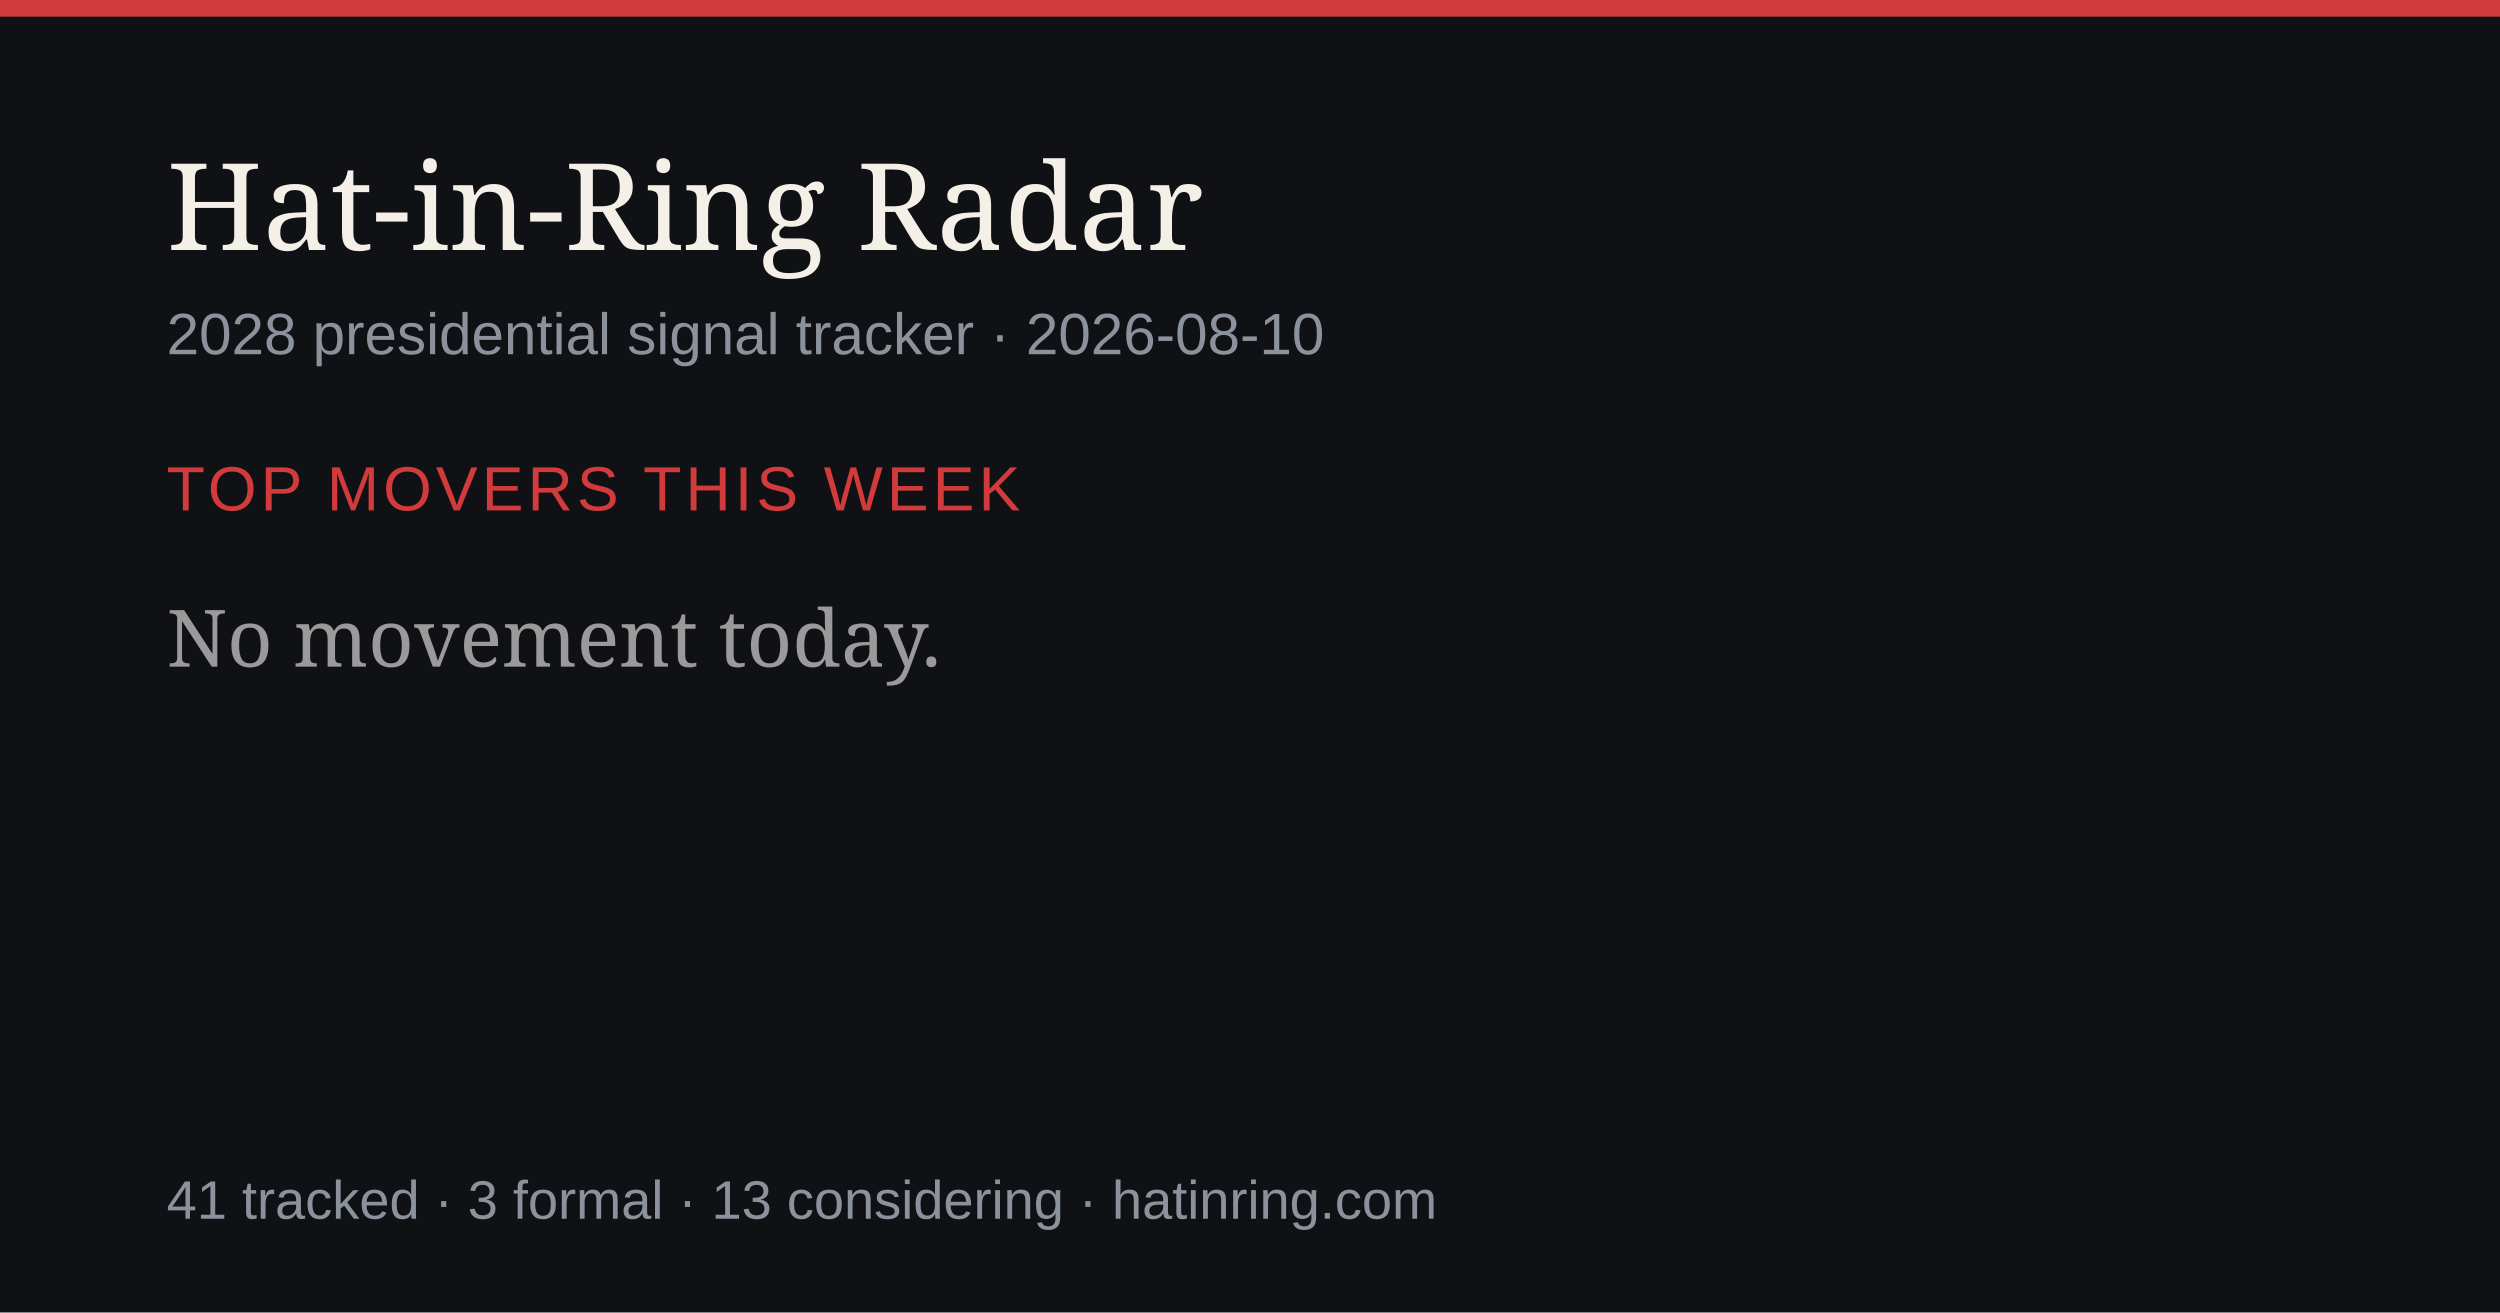
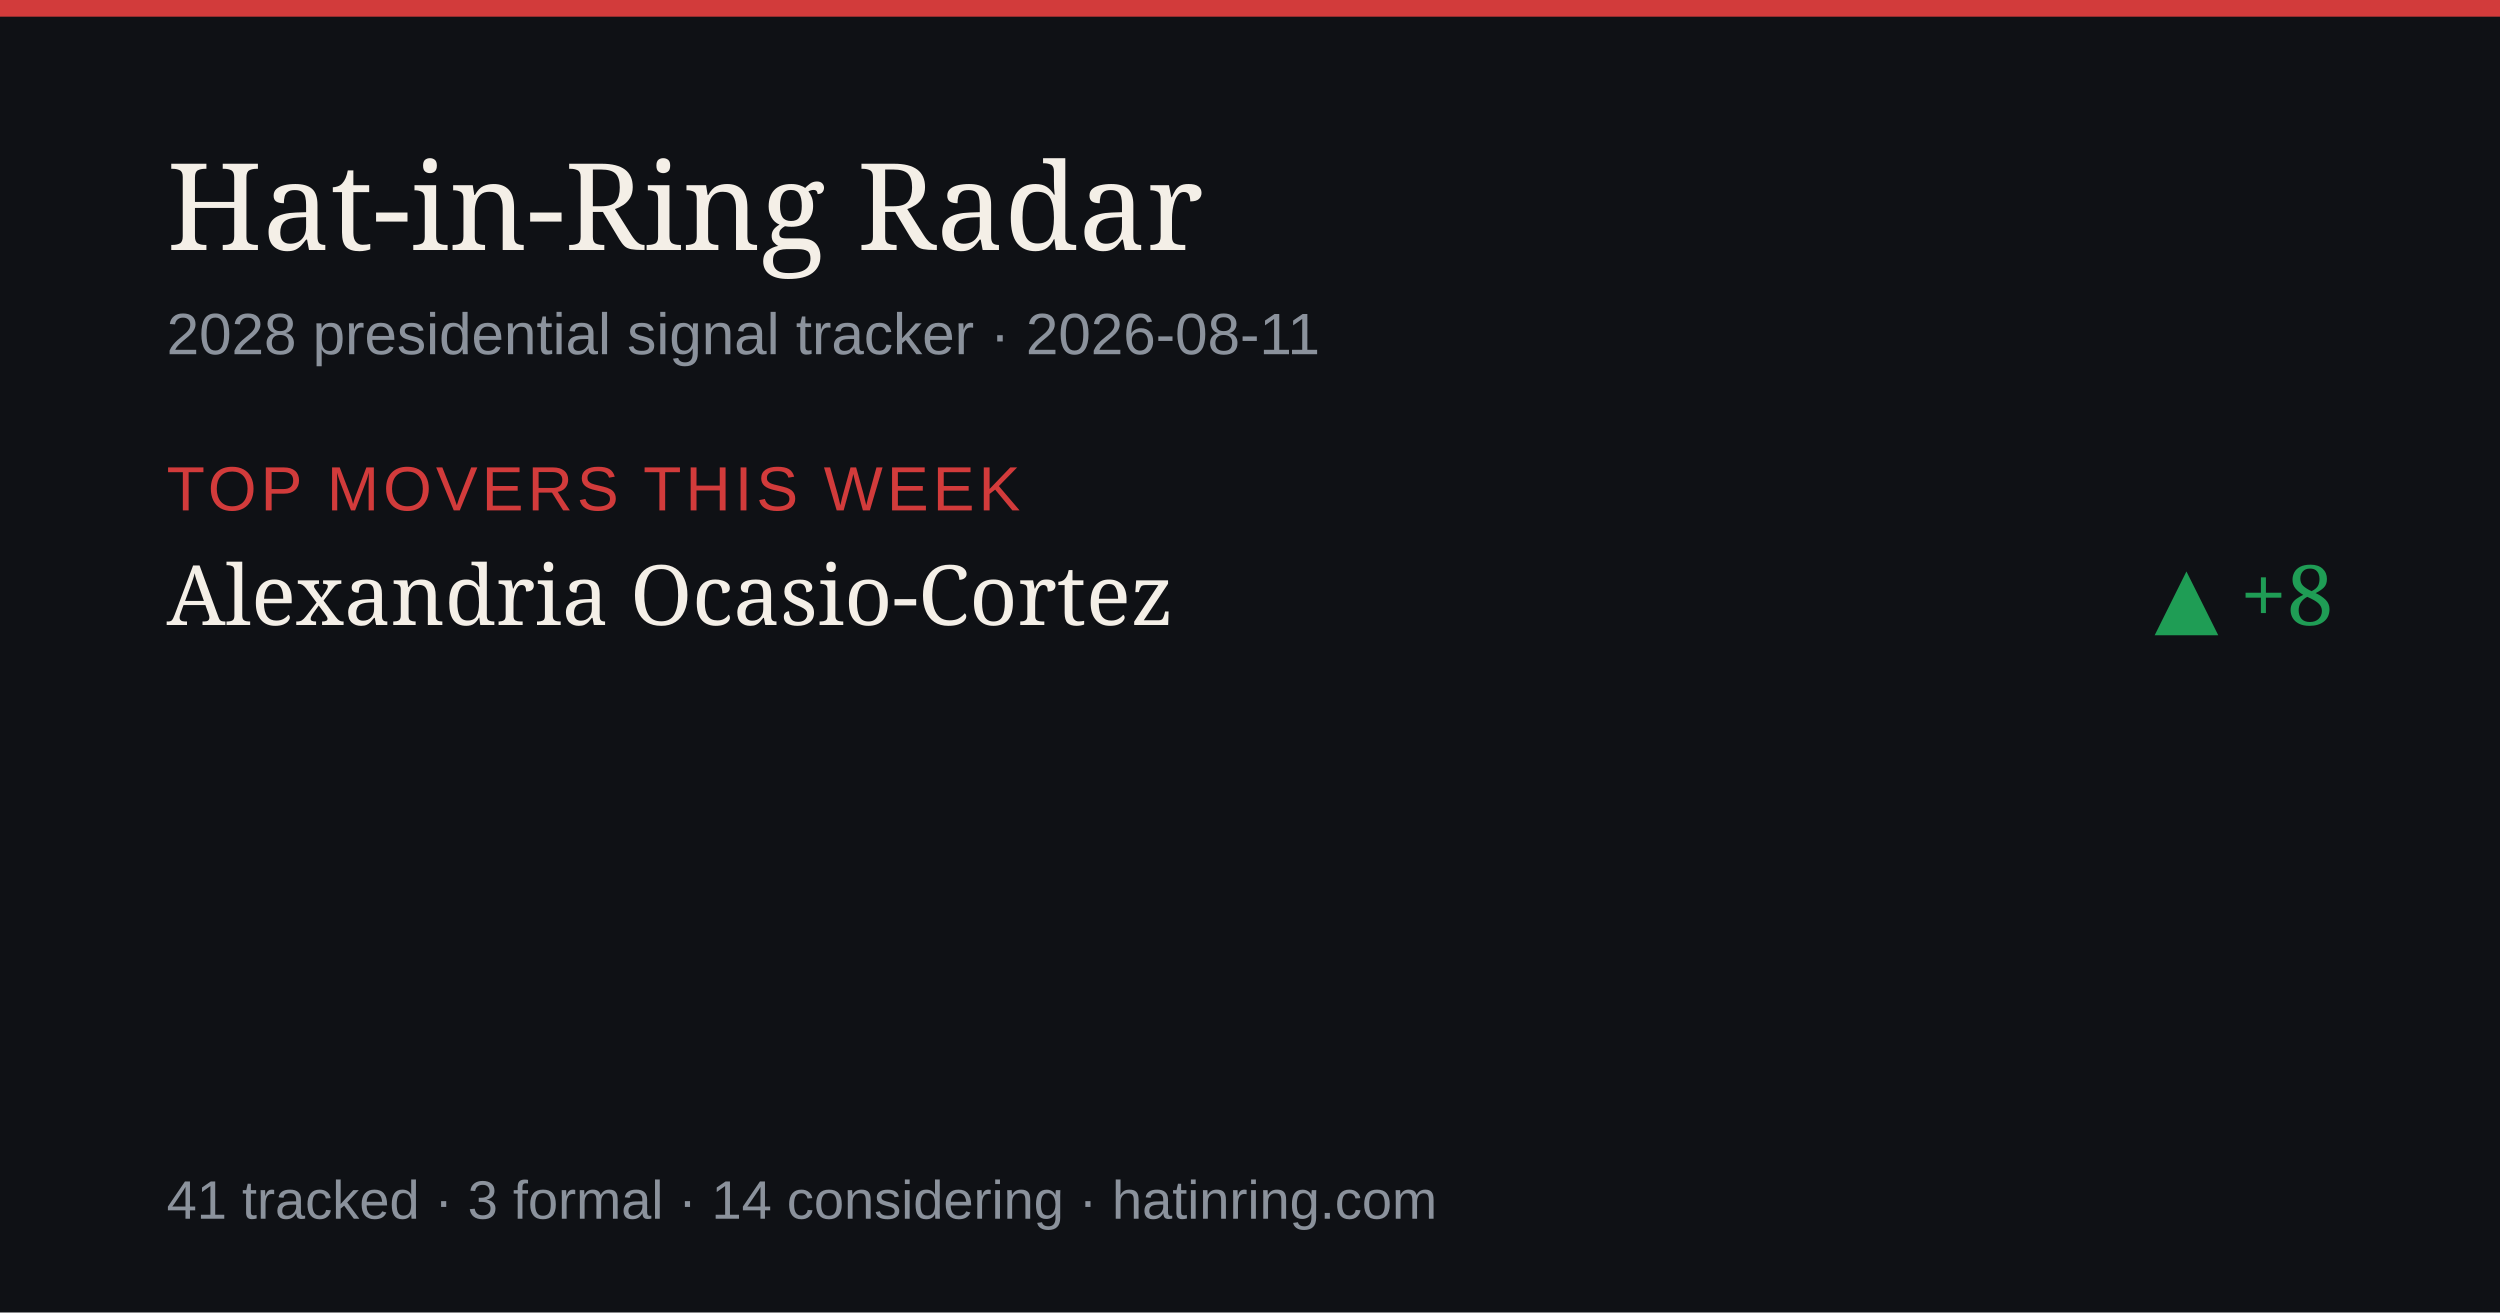
<svg xmlns="http://www.w3.org/2000/svg" width="1200" height="630" viewBox="0 0 1200 630" role="img" aria-label="Hat-in-Ring Radar daily briefing">
  <rect width="1200" height="630" fill="#0f1115" />
  <rect width="1200" height="8" fill="#d23b3b" />
  <text x="80" y="120" font-size="58" fill="#f4efe7" font-family="Georgia,serif">Hat-in-Ring Radar</text>
-   <text x="80" y="170" font-size="28" fill="#8b929c" font-family="-apple-system,Arial,sans-serif">2028 presidential signal tracker · 2026-08-10</text>
+   <text x="80" y="170" font-size="28" fill="#8b929c" font-family="-apple-system,Arial,sans-serif">2028 presidential signal tracker · 2026-08-11</text>
  <text x="80" y="245" font-size="30" fill="#d23b3b" font-family="-apple-system,Arial,sans-serif" letter-spacing="2">TOP MOVERS THIS WEEK</text>
-   <text x="80" y="320" font-size="38" fill="#9a9a9a" font-family="Georgia,serif">No movement today.</text>
-   <text x="80" y="585" font-size="26" fill="#8b929c" font-family="-apple-system,Arial,sans-serif">41 tracked · 3 formal · 13 considering · hatinring.com</text>
+   <text x="80" y="300" font-size="40" fill="#f4efe7" font-family="Georgia,serif">Alexandria Ocasio-Cortez</text>
+   <text x="1120" y="300" font-size="40" fill="#1f9d55" text-anchor="end" font-family="Georgia,serif">▲ +8</text>
+   <text x="80" y="585" font-size="26" fill="#8b929c" font-family="-apple-system,Arial,sans-serif">41 tracked · 3 formal · 14 considering · hatinring.com</text>
</svg>
